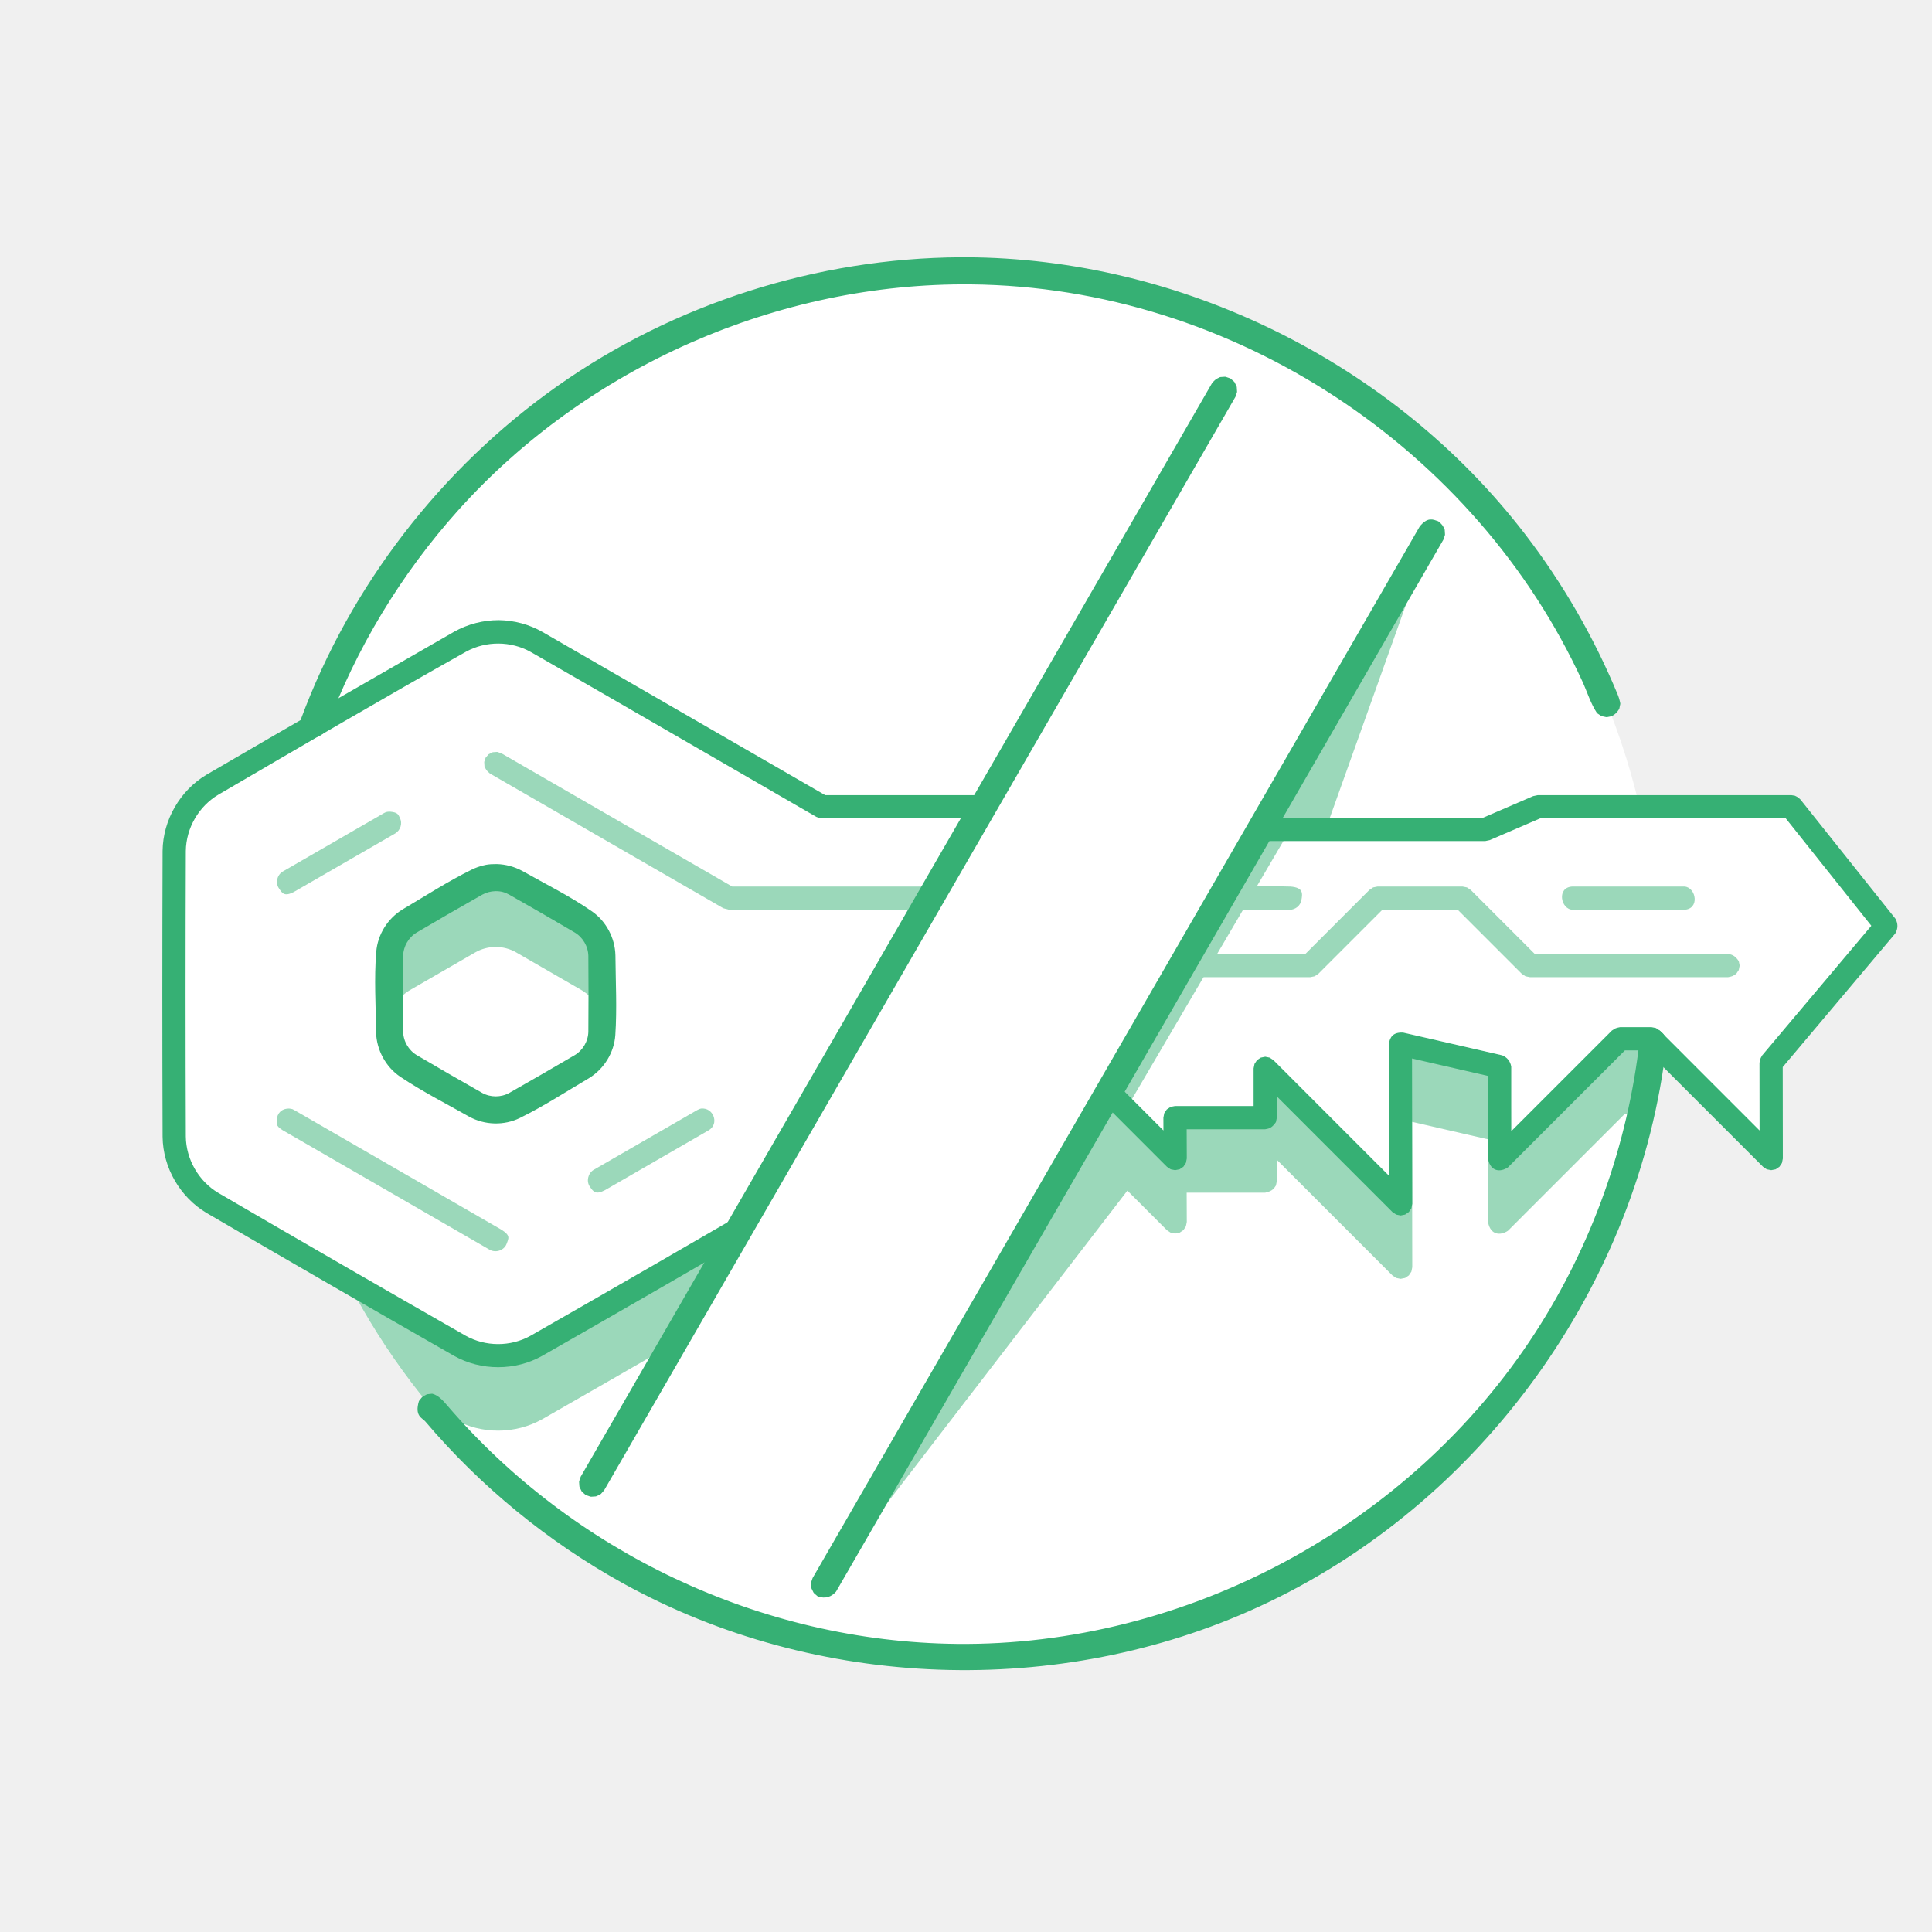
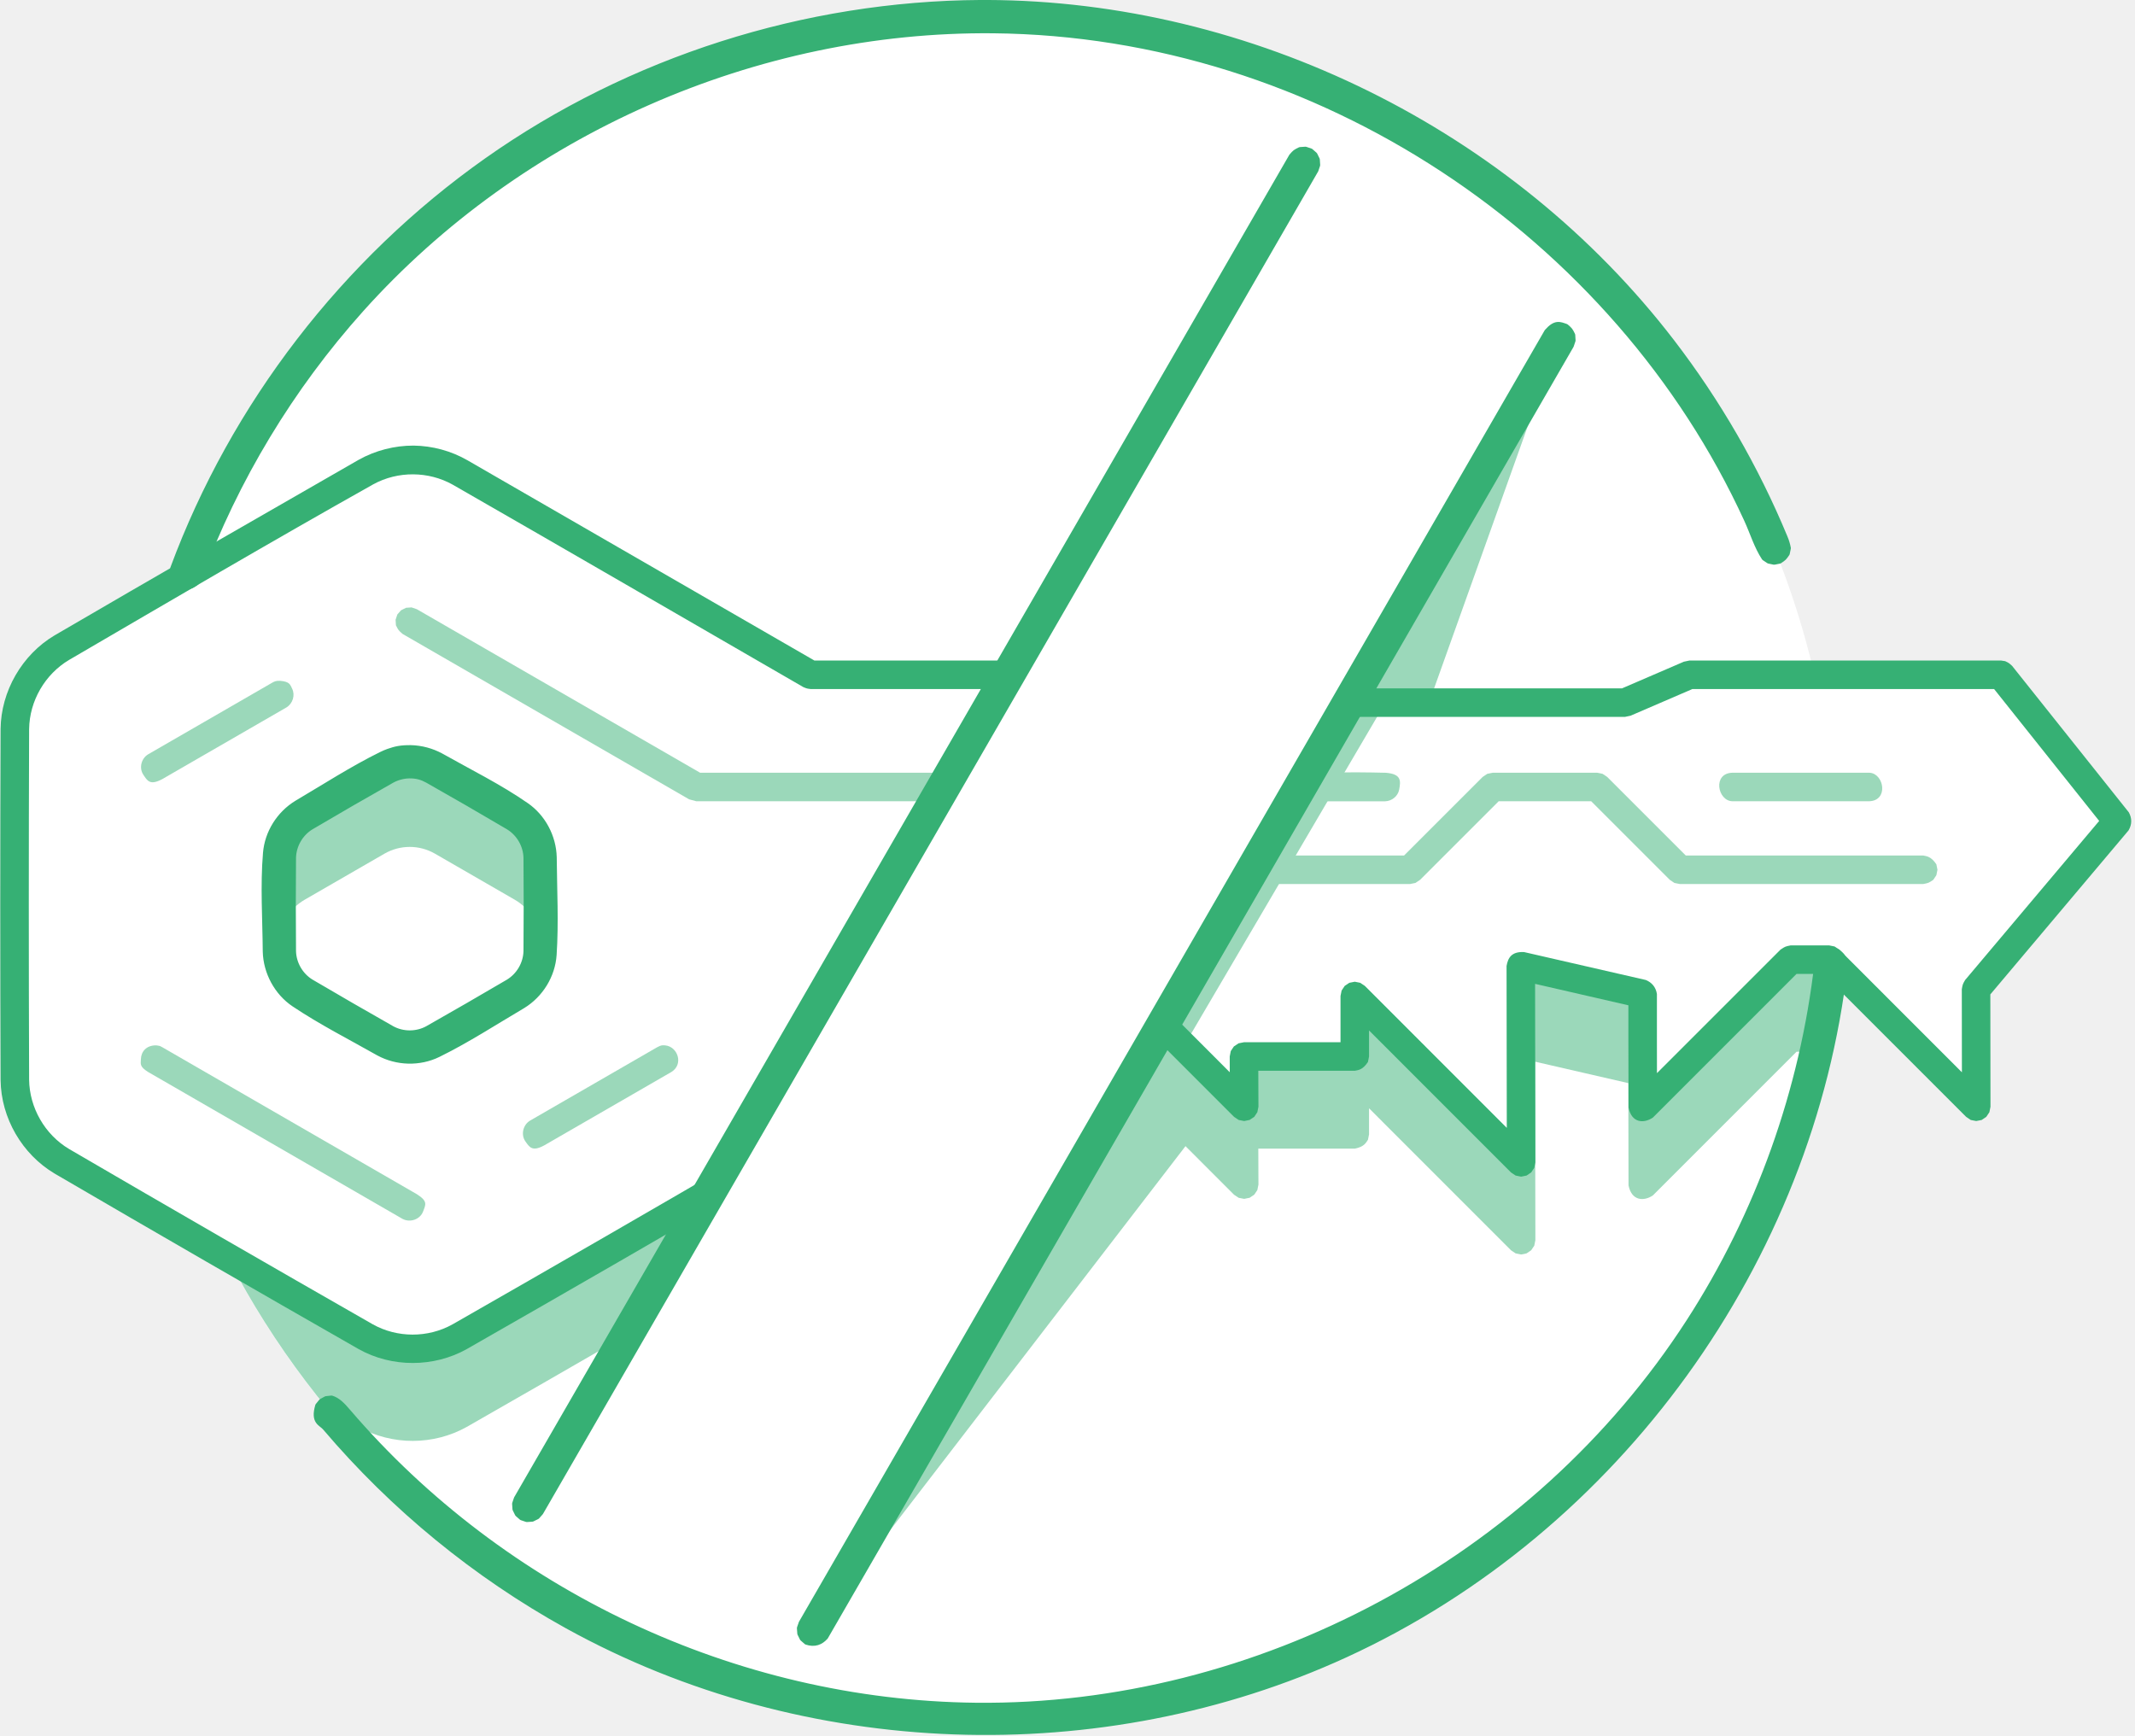
- <svg xmlns="http://www.w3.org/2000/svg" width="100%" height="100%" viewBox="0 0 499 499" version="1.1" xml:space="preserve" style="fill-rule:evenodd;clip-rule:evenodd;stroke-linejoin:round;stroke-miterlimit:1.414;">
-   <g transform="matrix(1,0,0,1,-1841.32,-380.389)">
-     <g transform="matrix(1,0,0,1,770.16,287.284)">
-       <g transform="matrix(1,0,0,1,-3155.62,-2689.24)">
+ <svg xmlns="http://www.w3.org/2000/svg" width="100%" height="100%" viewBox="0 0 449 365" version="1.1" xml:space="preserve" style="fill-rule:evenodd;clip-rule:evenodd;stroke-linejoin:round;stroke-miterlimit:1.414;">
+   <g transform="matrix(1,0,0,1,-2163.59,-434.931)">
+     <g transform="matrix(1.19885,0,0,1,923.303,287.284)">
+       <g transform="matrix(0.834136,0,0,1,-2526.07,-2701.15)">
        <g transform="matrix(1.2531,0,0,1.2531,503.052,-731.627)">
          <circle cx="3170.33" cy="3002.95" r="142.903" style="fill:white;" />
        </g>
        <g>
          <g transform="matrix(1.38712,0,0,1.38712,-776.151,-1187.23)">
            <path d="M3692.44,2981.18C3696.78,2978.67 3702.12,2978.67 3706.46,2981.18C3722.35,2990.35 3759.77,3011.95 3759.77,3011.95C3759.77,3011.95 3759.77,3055.16 3759.77,3073.51C3759.77,3078.52 3757.1,3083.15 3752.76,3085.65C3741.15,3092.35 3718.06,3105.68 3706.46,3112.39C3702.12,3114.89 3696.78,3114.89 3692.44,3112.39C3680.83,3105.68 3657.74,3092.35 3646.14,3085.65C3641.8,3083.15 3639.13,3078.52 3639.13,3073.51C3639.13,3060.11 3639.13,3033.45 3639.13,3020.05C3639.13,3015.04 3641.8,3010.41 3646.14,3007.91C3657.74,3001.21 3680.83,2987.88 3692.44,2981.18Z" style="fill:white;" />
          </g>
          <g transform="matrix(1.38712,0,0,1.38712,-776.151,-1187.23)">
            <path d="M3692.44,2981.18C3696.78,2978.67 3702.12,2978.67 3706.46,2981.18C3722.35,2990.35 3759.77,3011.95 3759.77,3011.95C3759.77,3011.95 3759.77,3055.16 3759.77,3073.51C3759.77,3078.52 3757.1,3083.15 3752.76,3085.65C3741.15,3092.35 3718.06,3105.68 3706.46,3112.39C3702.12,3114.89 3696.78,3114.89 3692.44,3112.39C3680.83,3105.68 3657.74,3092.35 3646.14,3085.65C3641.8,3083.15 3639.13,3078.52 3639.13,3073.51C3639.13,3060.11 3639.13,3033.45 3639.13,3020.05C3639.13,3015.04 3641.8,3010.41 3646.14,3007.91C3657.74,3001.21 3680.83,2987.88 3692.44,2981.18Z" style="fill:white;" />
          </g>
          <g transform="matrix(1,0,0,1,628.954,-7.75186)">
            <path d="M3673.63,2993.52C3687.44,2985.52 3701.27,2977.55 3715.12,2969.63C3718.64,2967.66 3722.67,2966.63 3726.67,2966.64C3730.63,2966.68 3734.57,2967.76 3738.01,2969.73L3810.96,3011.84L3908.19,3011.84L3909.26,3012.04L3924.13,3017.7L3980.81,3017.7L3993.82,3012.09L3995.01,3011.84L4023.84,3011.84C4025.2,3020.74 4025.91,3029.84 4025.91,3039.11C4025.91,3052.38 4024.46,3065.32 4021.72,3077.76L4017.51,3077.76L3987.3,3107.98C3985.37,3109.27 3982.83,3109.13 3982.18,3105.86L3982.15,3091.77L3982.15,3084.36L3962.53,3079.85L3962.59,3117.39L3962.36,3118.54L3961.71,3119.51L3960.74,3120.17L3959.59,3120.4L3958.44,3120.17L3957.47,3119.52L3927.61,3089.65L3927.61,3095.14L3927.38,3096.28C3926.94,3096.94 3926.56,3097.75 3924.61,3098.14L3904.32,3098.14L3904.35,3105.7L3904.12,3106.85L3903.47,3107.82L3902.5,3108.47L3901.35,3108.7L3900.2,3108.48L3899.22,3107.83L3869.17,3077.76L3863.56,3077.76L3833.34,3107.98C3831.41,3109.27 3828.88,3109.13 3828.22,3105.86L3828.2,3094.28L3813.15,3091.61C3813.15,3098.25 3813.46,3104.98 3810.51,3110.59C3808.53,3114.37 3805.48,3117.55 3801.79,3119.75C3780.52,3132.13 3759.22,3144.46 3737.85,3156.67C3730.94,3160.54 3722.18,3160.63 3715.12,3156.67C3712.97,3155.44 3710.81,3154.2 3708.66,3152.97C3683.12,3122.01 3667.77,3082.34 3667.77,3039.11C3667.77,3023.36 3669.81,3008.08 3673.63,2993.52Z" style="fill:rgb(155,216,186);" />
          </g>
          <g transform="matrix(1,0,0,1,628.954,-7.75186)">
            <path d="M3810.15,3071.66L3810.15,3083.51C3810.15,3090.67 3806.33,3097.29 3800.12,3100.88C3784.03,3110.17 3752.61,3128.31 3736.51,3137.6C3730.31,3141.19 3722.66,3141.19 3716.45,3137.6C3700.36,3128.31 3668.94,3110.17 3652.84,3100.88C3646.64,3097.29 3642.82,3090.67 3642.82,3083.51C3642.82,3064.92 3642.82,3028.64 3642.82,3010.05C3642.82,3002.89 3646.64,2996.27 3652.84,2992.68C3668.94,2983.39 3700.36,2965.25 3716.45,2955.96C3722.66,2952.37 3730.31,2952.37 3736.51,2955.96L3810.15,2998.47L3908.19,2998.47L3923.58,3004.33L3981.43,3004.33L3995.01,2998.47L4060.5,2998.47L4085.04,3029.27L4055.27,3064.6L4055.3,3089.33L4024.37,3058.39L4016.27,3058.39L3985.18,3089.49L3985.15,3075.39L3985.15,3065.6L3959.53,3059.72L3959.59,3101.03L3924.61,3066.03L3924.61,3078.76L3901.31,3078.76L3901.35,3089.33L3870.41,3058.39L3862.32,3058.39L3831.22,3089.49L3831.2,3075.39L3810.15,3071.66Z" style="fill:white;" />
          </g>
          <g transform="matrix(0.866025,0.5,-0.5,0.866025,1881.22,-1180.65)">
            <path d="M4401.86,2193.63L4401.86,2507.24L4420.4,2367.54L4407.93,2360.95L4408.52,2278.19L4416.22,2272.33" style="fill:rgb(155,216,186);" />
          </g>
          <g transform="matrix(1.2531,0,0,1.2531,503.052,-731.627)">
            <path d="M3170.8,2857.65C3215.8,2857.88 3259.66,2879.82 3286.75,2916.03C3313.39,2951.64 3322.48,2999.68 3309.99,3043.13C3297.98,3084.88 3266.27,3120.43 3226.05,3137.16C3190.83,3151.81 3149.84,3151.81 3114.61,3137.16C3068.62,3118.03 3033.74,3074.1 3026.51,3023.7C3020.08,2978.88 3035.83,2931.44 3068.54,2899.3C3095.07,2873.24 3131.7,2857.94 3169.39,2857.65C3169.86,2857.65 3170.33,2857.65 3170.8,2857.65ZM3169.88,2862.44C3126.07,2862.66 3083.32,2884.28 3057.25,2919.58C3027.22,2960.24 3021.17,3017.14 3043.68,3063.84C3062.58,3103.03 3100.67,3132.68 3143.74,3140.94C3187.56,3149.34 3234.98,3135.6 3267.56,3104.35C3294.62,3078.38 3310.71,3041.37 3310.84,3003.4C3310.99,2957.57 3287.26,2912.4 3248.87,2886.45C3225.98,2870.98 3198.26,2862.58 3170.78,2862.44C3170.48,2862.44 3170.18,2862.44 3169.88,2862.44Z" style="fill:none;" />
          </g>
          <g transform="matrix(1.38712,0,0,1.38712,-776.151,-1187.23)">
            <path d="M3699.58,2977.14C3702.37,2977.17 3705.12,2977.92 3707.53,2979.3L3760.85,3010.08C3761.46,3010.5 3761.84,3010.77 3761.93,3011.95C3761.93,3032.52 3762,3053.08 3761.93,3073.65C3761.86,3079.22 3758.84,3084.56 3753.96,3087.45C3738.49,3096.48 3722.97,3105.44 3707.42,3114.33C3702.56,3117.05 3696.43,3117.1 3691.48,3114.33C3675.93,3105.42 3660.41,3096.48 3644.94,3087.45C3640.14,3084.6 3637.04,3079.25 3636.97,3073.65C3636.87,3055.74 3636.87,3037.82 3636.97,3019.91C3637.04,3014.34 3640.12,3008.97 3644.94,3006.11C3660.41,2997.08 3675.93,2988.14 3691.48,2979.24C3693.94,2977.85 3696.76,2977.12 3699.58,2977.14ZM3699.35,2981.46C3697.35,2981.49 3695.36,2982.02 3693.61,2983C3678.09,2991.89 3662.59,3000.82 3647.13,3009.83C3643.61,3011.92 3641.35,3015.83 3641.29,3019.95C3641.2,3037.84 3641.2,3055.72 3641.29,3073.61C3641.35,3077.69 3643.6,3081.63 3647.13,3083.73C3662.59,3092.74 3678.09,3101.67 3693.61,3110.56C3697.17,3112.56 3701.66,3112.59 3705.29,3110.56C3720.82,3101.69 3736.31,3092.74 3751.76,3083.73C3755.27,3081.64 3757.55,3077.71 3757.6,3073.61L3757.61,3013.2C3740.17,3003.14 3722.77,2992.99 3705.29,2983C3703.48,2981.99 3701.41,2981.45 3699.35,2981.46Z" style="fill:none;" />
          </g>
          <g transform="matrix(1.38712,0,0,1.38712,-776.151,-1187.23)">
            <path d="M3699.58,2977.14C3702.37,2977.17 3705.12,2977.92 3707.53,2979.3L3760.85,3010.08C3761.46,3010.5 3761.84,3010.77 3761.93,3011.95C3761.93,3032.52 3762,3053.08 3761.93,3073.65C3761.86,3079.22 3758.84,3084.56 3753.96,3087.45C3738.49,3096.48 3722.97,3105.44 3707.42,3114.33C3702.56,3117.05 3696.43,3117.1 3691.48,3114.33C3675.93,3105.42 3660.41,3096.48 3644.94,3087.45C3640.14,3084.6 3637.04,3079.25 3636.97,3073.65C3636.87,3055.74 3636.87,3037.82 3636.97,3019.91C3637.04,3014.34 3640.12,3008.97 3644.94,3006.11C3660.41,2997.08 3675.93,2988.14 3691.48,2979.24C3693.94,2977.85 3696.76,2977.12 3699.58,2977.14ZM3699.35,2981.46C3697.35,2981.49 3695.36,2982.02 3693.61,2983C3678.09,2991.89 3662.59,3000.82 3647.13,3009.83C3643.61,3011.92 3641.35,3015.83 3641.29,3019.95C3641.2,3037.84 3641.2,3055.72 3641.29,3073.61C3641.35,3077.69 3643.6,3081.63 3647.13,3083.73C3662.59,3092.74 3678.09,3101.67 3693.61,3110.56C3697.17,3112.56 3701.66,3112.59 3705.29,3110.56C3720.82,3101.69 3736.31,3092.74 3751.76,3083.73C3755.27,3081.64 3757.55,3077.71 3757.6,3073.61L3757.61,3013.2C3740.17,3003.14 3722.77,2992.99 3705.29,2983C3703.48,2981.99 3701.41,2981.45 3699.35,2981.46Z" style="fill:none;" />
          </g>
          <g transform="matrix(1,0,0,1,628.954,-7.75186)">
            <path d="M3726.67,2950.27C3730.64,2950.32 3734.57,2951.38 3738.01,2953.36L3810.96,2995.47L3908.19,2995.47L3909.26,2995.67L3924.13,3001.33L3980.81,3001.33L3993.82,2995.72L3995.01,2995.47L4060.5,2995.47L4061.39,2995.61C4062.19,2995.99 4062.19,2996 4062.85,2996.6L4087.39,3027.4C4088.05,3028.6 4088.11,3029.88 4087.34,3031.2L4058.27,3065.7L4058.3,3089.33L4058.07,3090.48L4057.42,3091.45L4056.45,3092.11L4055.3,3092.33L4054.15,3092.11L4053.18,3091.45L4023.12,3061.39L4017.51,3061.39L3987.3,3091.61C3985.37,3092.9 3982.83,3092.76 3982.18,3089.49L3982.15,3075.4L3982.15,3067.99L3962.53,3063.48L3962.59,3101.02L3962.36,3102.17L3961.71,3103.14L3960.74,3103.8L3959.59,3104.03L3958.44,3103.8L3957.47,3103.15L3927.61,3073.28L3927.61,3078.76L3927.38,3079.91C3926.27,3081.57 3925.39,3081.61 3924.61,3081.76L3904.32,3081.76L3904.35,3089.32L3904.12,3090.47L3903.47,3091.45L3902.5,3092.1L3901.35,3092.33L3900.2,3092.11L3899.22,3091.45L3869.17,3061.39L3863.56,3061.39L3833.34,3091.61C3831.43,3092.89 3828.89,3092.82 3828.22,3089.49L3828.2,3077.91L3813.15,3075.24C3813.15,3081.79 3813.55,3088.44 3810.51,3094.22C3808.53,3098 3805.48,3101.19 3801.79,3103.38C3780.54,3115.79 3759.22,3128.09 3737.85,3140.3C3730.93,3144.18 3722.09,3144.21 3715.12,3140.3C3693.75,3128.09 3672.43,3115.79 3651.18,3103.38C3644.35,3099.32 3639.91,3091.7 3639.82,3083.7C3639.73,3059.09 3639.73,3034.47 3639.82,3009.86C3639.91,3001.96 3644.3,2994.26 3651.18,2990.18C3672.43,2977.77 3693.77,2965.51 3715.12,2953.26C3718.64,2951.29 3722.66,2950.26 3726.67,2950.27ZM3872.54,3056.27L3898.32,3082.07L3898.31,3078.77L3898.53,3077.62L3899.18,3076.65L3900.16,3075.99L3901.31,3075.76L3921.61,3075.76L3921.61,3066.03L3921.84,3064.89L3922.49,3063.91L3923.46,3063.26L3924.61,3063.03L3925.76,3063.26L3926.73,3063.91L3956.58,3093.77L3956.53,3059.72C3956.83,3058.02 3957.55,3056.67 3960.2,3056.79L3985.83,3062.67C3987.07,3063.19 3987.91,3064.14 3988.15,3065.6L3988.15,3075.39L3988.16,3082.26L4014.15,3056.27C4015.12,3055.63 4015.13,3055.62 4016.27,3055.39L4024.37,3055.39L4025.52,3055.62L4026.49,3056.27L4052.29,3082.08L4052.27,3064.61C4052.45,3063.58 4052.45,3063.57 4052.97,3062.67L4081.16,3029.21L4059.06,3001.47L3995.62,3001.47L3982.61,3007.08L3981.43,3007.33L3923.58,3007.33L3922.51,3007.13L3907.64,3001.47L3810.15,3001.47C3809.38,3001.37 3809.38,3001.37 3808.65,3001.07C3784.07,2986.88 3759.52,2972.61 3734.89,2958.48C3729.81,2955.64 3723.39,2955.57 3718.2,2958.41C3696.73,2970.47 3675.49,2982.94 3654.22,2995.35C3649.19,2998.34 3645.89,3003.94 3645.82,3009.91C3645.73,3034.49 3645.73,3059.07 3645.82,3083.65C3645.89,3089.51 3649.13,3095.19 3654.22,3098.21C3675.45,3110.6 3696.74,3122.88 3718.08,3135.08C3723.18,3137.94 3729.66,3138.01 3734.89,3135.08C3756.23,3122.88 3777.52,3110.6 3798.75,3098.21C3803.83,3095.19 3807.13,3089.51 3807.15,3083.5L3807.15,3071.66L3807.44,3070.39L3808.23,3069.36L3809.38,3068.76L3810.68,3068.71L3831.72,3072.44L3832.7,3072.8C3834.09,3073.96 3834.08,3074.71 3834.2,3075.39L3834.21,3082.26L3860.2,3056.27L3861.17,3055.62L3862.32,3055.39L3870.41,3055.39L3871.56,3055.62C3871.89,3055.84 3872.21,3056.05 3872.54,3056.27Z" style="fill:none;" />
          </g>
          <g transform="matrix(0.866025,0.5,-0.5,0.866025,1881.22,-1180.65)">
            <path d="M4401.86,2190.63C4403,2190.85 4403.01,2190.86 4403.98,2191.51L4404.63,2192.48L4404.86,2193.63L4404.86,2461.83L4417.15,2369.22L4406.53,2363.61C4405.06,2362.45 4405.06,2361.65 4404.93,2360.93L4405.52,2278.17C4405.62,2277.58 4405.58,2276.97 4406.7,2275.8L4414.4,2269.94C4415.44,2269.43 4415.46,2269.43 4416.62,2269.36L4417.73,2269.74L4418.6,2270.51L4419.12,2271.56L4419.19,2272.73L4418.81,2273.84L4418.03,2274.71L4411.51,2279.68L4410.94,2359.15L4421.8,2364.89L4422.73,2365.66L4423.28,2366.73L4423.37,2367.94L4404.83,2507.64L4404.4,2508.84L4403.5,2509.75L4402.3,2510.21L4401.03,2510.12L4399.9,2509.51L4399.13,2508.49L4398.86,2507.24L4398.86,2193.63C4399.4,2190.93 4400.47,2190.9 4401.86,2190.63Z" style="fill:none;" />
          </g>
          <g transform="matrix(1,0,0,1,628.954,-7.75186)">
            <path d="M3726.67,2950.27C3730.64,2950.32 3734.57,2951.38 3738.01,2953.36L3810.96,2995.47L3908.19,2995.47L3909.26,2995.67L3924.13,3001.33L3980.81,3001.33L3993.82,2995.72L3995.01,2995.47L4060.5,2995.47L4061.39,2995.61C4062.19,2995.99 4062.19,2996 4062.85,2996.6L4087.39,3027.4C4088.05,3028.6 4088.11,3029.88 4087.34,3031.2L4058.27,3065.7L4058.3,3089.33L4058.07,3090.48L4057.42,3091.45L4056.45,3092.11L4055.3,3092.33L4054.15,3092.11L4053.18,3091.45L4023.12,3061.39L4017.51,3061.39L3987.3,3091.61C3985.37,3092.9 3982.83,3092.76 3982.18,3089.49L3982.15,3075.4L3982.15,3067.99L3962.53,3063.48L3962.59,3101.02L3962.36,3102.17L3961.71,3103.14L3960.74,3103.8L3959.59,3104.03L3958.44,3103.8L3957.47,3103.15L3927.61,3073.28L3927.61,3078.76L3927.38,3079.91C3926.27,3081.57 3925.39,3081.61 3924.61,3081.76L3904.32,3081.76L3904.35,3089.32L3904.12,3090.47L3903.47,3091.45L3902.5,3092.1L3901.35,3092.33L3900.2,3092.11L3899.22,3091.45L3869.17,3061.39L3863.56,3061.39L3833.34,3091.61C3831.43,3092.89 3828.89,3092.82 3828.22,3089.49L3828.2,3077.91L3813.15,3075.24C3813.15,3081.79 3813.55,3088.44 3810.51,3094.22C3808.53,3098 3805.48,3101.19 3801.79,3103.38C3780.54,3115.79 3759.22,3128.09 3737.85,3140.3C3730.93,3144.18 3722.09,3144.21 3715.12,3140.3C3693.75,3128.09 3672.43,3115.79 3651.18,3103.38C3644.35,3099.32 3639.91,3091.7 3639.82,3083.7C3639.73,3059.09 3639.73,3034.47 3639.82,3009.86C3639.91,3001.96 3644.3,2994.26 3651.18,2990.18C3672.43,2977.77 3693.77,2965.51 3715.12,2953.26C3718.64,2951.29 3722.66,2950.26 3726.67,2950.27ZM3872.54,3056.27L3898.32,3082.07L3898.31,3078.77L3898.53,3077.62L3899.18,3076.65L3900.16,3075.99L3901.31,3075.76L3921.61,3075.76L3921.61,3066.03L3921.84,3064.89L3922.49,3063.91L3923.46,3063.26L3924.61,3063.03L3925.76,3063.26L3926.73,3063.91L3956.58,3093.77L3956.53,3059.72C3956.83,3058.02 3957.55,3056.67 3960.2,3056.79L3985.83,3062.67C3987.07,3063.19 3987.91,3064.14 3988.15,3065.6L3988.15,3075.39L3988.16,3082.26L4014.15,3056.27C4015.12,3055.63 4015.13,3055.62 4016.27,3055.39L4024.37,3055.39L4025.52,3055.62L4026.49,3056.27L4052.29,3082.08L4052.27,3064.61C4052.45,3063.58 4052.45,3063.57 4052.97,3062.67L4081.16,3029.21L4059.06,3001.47L3995.62,3001.47L3982.61,3007.08L3981.43,3007.33L3923.58,3007.33L3922.51,3007.13L3907.64,3001.47L3810.15,3001.47C3809.38,3001.37 3809.38,3001.37 3808.65,3001.07C3784.07,2986.88 3759.52,2972.61 3734.89,2958.48C3729.81,2955.64 3723.39,2955.57 3718.2,2958.41C3696.73,2970.47 3675.49,2982.94 3654.22,2995.35C3649.19,2998.34 3645.89,3003.94 3645.82,3009.91C3645.73,3034.49 3645.73,3059.07 3645.82,3083.65C3645.89,3089.51 3649.13,3095.19 3654.22,3098.21C3675.45,3110.6 3696.74,3122.88 3718.08,3135.08C3723.18,3137.94 3729.66,3138.01 3734.89,3135.08C3756.23,3122.88 3777.52,3110.6 3798.75,3098.21C3803.83,3095.19 3807.13,3089.51 3807.15,3083.5L3807.15,3071.66L3807.44,3070.39L3808.23,3069.36L3809.38,3068.76L3810.68,3068.71L3831.72,3072.44L3832.7,3072.8C3834.09,3073.96 3834.08,3074.71 3834.2,3075.39L3834.21,3082.26L3860.2,3056.27L3861.17,3055.62L3862.32,3055.39L3870.41,3055.39L3871.56,3055.62C3871.89,3055.84 3872.21,3056.05 3872.54,3056.27Z" style="fill:rgb(54,176,116);fill-rule:nonzero;" />
          </g>
          <g transform="matrix(1,0,0,1,564.382,103.066)">
            <path d="M3737.23,2965.61C3738.05,2965.74 3737.84,2965.7 3738.4,2965.99L3791.93,2996.9C3794.28,2998.39 3793.8,2999.07 3793.24,3000.55C3792.63,3002.18 3790.56,3002.95 3788.93,3002.1L3735.4,2971.19C3733.56,2970.03 3733.87,2969.49 3733.9,2968.51C3733.94,2966.92 3735.03,2965.62 3736.98,2965.6C3737.06,2965.6 3737.15,2965.61 3737.23,2965.61Z" style="fill:rgb(155,216,186);fill-rule:nonzero;" />
          </g>
          <g transform="matrix(1,0,0,-1,617.918,6071.16)">
            <path d="M3790.64,3002.49C3793.24,3002.24 3794.57,2998.53 3791.93,2996.9L3765.17,2981.45C3762.63,2980.09 3762.1,2981.07 3761.21,2982.32C3760.26,2983.68 3760.69,2985.73 3762.17,2986.65L3788.93,3002.1C3789.86,3002.6 3790.04,3002.52 3790.64,3002.49Z" style="fill:rgb(155,216,186);fill-rule:nonzero;" />
          </g>
          <g transform="matrix(1,0,0,-1,563.735,5979.03)">
            <path d="M3763.84,2987.04C3765.9,2986.86 3765.94,2986.2 3766.35,2985.39C3767.02,2984.05 3766.51,2982.28 3765.17,2981.45L3739.05,2966.37C3736.45,2964.97 3735.9,2966.01 3735.04,2967.32C3734.14,2968.68 3734.59,2970.67 3736.05,2971.57L3762.17,2986.65C3762.65,2986.91 3762.92,2987.07 3763.84,2987.04Z" style="fill:rgb(155,216,186);fill-rule:nonzero;" />
          </g>
          <g transform="matrix(1,0,0,1,628.954,-0.518607)">
            <path d="M3977.69,3012.72L3994.22,3029.25L4044.15,3029.25C4044.93,3029.41 4045.81,3029.45 4046.92,3031.1L4047.15,3032.25L4046.92,3033.4L4046.27,3034.37C4045.3,3035.02 4045.29,3035.03 4044.15,3035.25L3992.98,3035.25L3991.83,3035.02L3990.86,3034.37L3974.33,3017.84L3954.87,3017.84L3938.34,3034.37L3937.37,3035.02L3936.22,3035.25L3903.58,3035.25C3902.44,3035.03 3902.43,3035.02 3901.46,3034.37L3884.93,3017.84L3786.13,3017.84L3784.63,3017.44L3724.36,2982.65C3723.49,2981.88 3723.48,2981.87 3722.96,2980.83L3722.89,2979.66L3723.26,2978.55L3724.04,2977.67L3725.09,2977.15L3726.25,2977.07L3727.36,2977.45L3786.93,3011.84L3886.18,3011.84L3887.33,3012.07L3888.3,3012.72L3904.83,3029.25L3934.98,3029.25L3951.51,3012.72L3952.48,3012.07L3953.63,3011.84L3975.57,3011.84L3976.72,3012.07C3977.04,3012.29 3977.37,3012.51 3977.69,3012.72Z" style="fill:rgb(155,216,186);fill-rule:nonzero;" />
          </g>
          <g transform="matrix(1,0,0,1,628.954,-0.518607)">
            <path d="M4032.96,3011.85C4035.95,3012.13 4036.88,3017.72 4032.78,3017.84L4004.01,3017.84C4000.91,3017.75 3999.8,3011.97 4004.01,3011.84L4032.78,3011.84C4032.84,3011.85 4032.9,3011.85 4032.96,3011.85Z" style="fill:rgb(155,216,186);fill-rule:nonzero;" />
          </g>
          <g transform="matrix(1,0,0,1,628.954,-0.518607)">
            <path d="M3931.16,3011.85C3934.4,3012.12 3934.31,3013.51 3933.94,3015.42C3933.67,3016.78 3932.42,3017.8 3930.99,3017.85L3908.19,3017.85C3905.15,3017.76 3903.99,3011.96 3908.19,3011.85C3915.85,3011.85 3923.51,3011.64 3931.16,3011.85Z" style="fill:rgb(155,216,186);fill-rule:nonzero;" />
          </g>
          <g transform="matrix(1,0,0,1,628.954,-0.518607)">
            <path d="M3859.89,3029.26C3862.86,3029.53 3863.84,3035.13 3859.71,3035.25L3831.79,3035.25C3828.45,3035.15 3828.51,3033.52 3828.84,3031.71C3829.09,3030.34 3830.34,3029.3 3831.79,3029.25L3859.71,3029.25C3859.77,3029.25 3859.83,3029.26 3859.89,3029.26Z" style="fill:rgb(155,216,186);fill-rule:nonzero;" />
          </g>
          <g transform="matrix(1,0,0,1,654.789,-0.518607)">
            <path d="M3859.82,3029.25C3862.67,3029.41 3864.26,3035.01 3859.82,3035.25C3856.25,3035.32 3852.59,3035.73 3849.13,3035.22C3846.44,3034.82 3845.39,3029.48 3849.46,3029.25C3852.91,3029.19 3856.37,3029.19 3859.82,3029.25Z" style="fill:rgb(155,216,186);fill-rule:nonzero;" />
          </g>
          <g transform="matrix(1.2531,0,0,1.2531,503.052,-731.627)">
            <path d="M3170.69,2857.65C3214.84,2857.8 3258.51,2879.22 3285.67,2914.61C3293.38,2924.66 3299.78,2935.74 3304.62,2947.41C3304.88,2948.02 3305.06,2948.63 3305.18,2949.26L3304.99,2950.18C3304.47,2950.94 3304.46,2950.95 3303.69,2951.46L3302.77,2951.64L3301.86,2951.45L3301.08,2950.93C3299.81,2949.01 3299.12,2946.67 3298.12,2944.49C3276.19,2896.68 3226.29,2862.97 3171.71,2862.44C3131.95,2862.06 3092.43,2879.38 3065.67,2909.23C3053.9,2922.37 3044.64,2937.7 3038.49,2954.28L3038,2955.08C3037.25,2955.62 3037.24,2955.63 3036.34,2955.85L3035.41,2955.7L3034.62,2955.21L3034.07,2954.45L3033.85,2953.54L3034,2952.62C3044.18,2925.16 3062.8,2901.02 3086.68,2884.16C3110.75,2867.16 3140.13,2857.82 3169.6,2857.65C3169.96,2857.65 3170.33,2857.65 3170.69,2857.65Z" style="fill:rgb(54,176,116);fill-rule:nonzero;stroke:rgb(54,176,116);stroke-width:0.8px;" />
          </g>
          <g transform="matrix(1.2531,0,0,1.2531,503.052,-731.627)">
            <path d="M3313.49,3016.98C3314.2,3017.58 3314.21,3017.59 3314.63,3018.41L3314.71,3019.34C3309.1,3068.74 3276.66,3114.04 3230.82,3135.07C3189.89,3153.85 3140.16,3152.3 3100.19,3130.2C3084.79,3121.68 3070.95,3110.34 3059.56,3096.93C3058.87,3096.12 3057.51,3095.99 3058.33,3093.17L3058.92,3092.44L3059.74,3091.99L3060.67,3091.89C3061.74,3092.21 3062.54,3093.05 3063.51,3094.19C3089.45,3124.43 3128.26,3143.01 3168.81,3143.45C3215.96,3143.95 3262.46,3119.23 3288.4,3079.1C3300.09,3061.03 3307.52,3040.18 3309.95,3018.8L3310.24,3017.91C3310.84,3017.2 3310.85,3017.2 3311.67,3016.77L3312.6,3016.7C3312.9,3016.79 3313.2,3016.88 3313.49,3016.98Z" style="fill:rgb(54,176,116);fill-rule:nonzero;stroke:rgb(54,176,116);stroke-width:0.8px;" />
          </g>
          <path d="M4327.4,3048.72C4327.4,3043.13 4327.4,3034.92 4327.4,3029.33C4327.4,3025.54 4329.43,3022.03 4332.71,3020.13C4337.55,3017.34 4344.66,3013.23 4349.5,3010.44C4352.79,3008.54 4356.84,3008.54 4360.13,3010.44C4364.97,3013.23 4372.08,3017.34 4376.92,3020.13C4380.21,3022.03 4382.23,3025.54 4382.23,3029.33L4382.23,3047.24C4382.23,3043.45 4380.21,3039.94 4376.92,3038.04C4372.08,3035.25 4364.97,3031.14 4360.13,3028.35C4356.84,3026.45 4352.79,3026.45 4349.5,3028.35C4344.66,3031.14 4337.55,3035.25 4332.71,3038.04C4329.43,3039.94 4327.4,3043.45 4327.4,3047.24L4327.4,3048.72Z" style="fill:rgb(155,216,186);" />
          <g transform="matrix(0.803956,0,0,0.803956,1365.56,590.379)">
            <path d="M3718.47,3004.69C3721.24,3004.76 3723.97,3005.49 3726.42,3006.82C3733.91,3011.05 3741.67,3014.86 3748.74,3019.77C3753.12,3022.81 3755.89,3028.01 3756.02,3033.41C3756.09,3041.92 3756.55,3050.5 3755.99,3058.94C3755.62,3064.37 3752.51,3069.46 3747.79,3072.34C3740.46,3076.66 3733.26,3081.35 3725.67,3085.08C3720.77,3087.48 3714.82,3087.33 3709.96,3084.68C3702.56,3080.49 3694.9,3076.6 3687.87,3071.89C3683.36,3068.86 3680.5,3063.54 3680.36,3058.09C3680.29,3049.49 3679.7,3040.88 3680.42,3032.28C3680.86,3026.97 3683.94,3022 3688.59,3019.16C3695.92,3014.84 3703.15,3010.15 3710.71,3006.43C3711.3,3006.14 3711.9,3005.88 3712.51,3005.66C3714.45,3004.98 3715.82,3004.67 3718.47,3004.69ZM3718.04,3012.15C3716.48,3012.19 3714.95,3012.6 3713.59,3013.34C3706.5,3017.35 3699.44,3021.42 3692.43,3025.56C3689.68,3027.23 3687.9,3030.3 3687.82,3033.53C3687.75,3041.68 3687.75,3049.82 3687.82,3057.97C3687.9,3061.18 3689.67,3064.26 3692.43,3065.94C3699.45,3070.07 3706.5,3074.14 3713.59,3078.16C3716.42,3079.7 3719.96,3079.7 3722.79,3078.16C3729.88,3074.14 3736.93,3070.07 3743.95,3065.94C3746.72,3064.25 3748.48,3061.19 3748.56,3057.97C3748.63,3049.82 3748.63,3041.68 3748.56,3033.53C3748.48,3030.31 3746.72,3027.25 3743.95,3025.56C3736.94,3021.42 3729.88,3017.35 3722.8,3013.34C3721.32,3012.54 3720.03,3012.13 3718.04,3012.15Z" style="fill:rgb(54,176,116);fill-rule:nonzero;stroke:rgb(54,176,116);stroke-width:1.24px;" />
          </g>
          <g transform="matrix(0.866025,0.5,-0.5,0.866025,1867.65,-1194.22)">
            <path d="M4355.44,2204.94C4356.58,2205.17 4356.59,2205.17 4357.56,2205.82L4358.21,2206.79L4358.44,2207.94L4358.44,2510.18L4417.4,2509.25L4417.4,2198.6C4417.7,2197.06 4418.58,2195.96 4420.4,2195.6L4421.55,2195.82L4422.52,2196.47L4423.17,2197.45L4423.4,2198.6L4423.4,2512.21C4423.1,2513.72 4422.23,2514.83 4420.44,2515.21L4355.49,2516.22L4354.32,2516.01L4353.33,2515.36L4352.67,2514.38L4352.44,2513.22L4352.44,2207.94L4352.67,2206.79C4353.42,2205.67 4352.67,2205.49 4355.44,2204.94Z" style="fill:none;" />
          </g>
          <g transform="matrix(0.866025,0.5,-0.5,0.866025,1867.65,-1194.22)">
            <path d="M4355.44,2207.94L4355.44,2513.22L4420.4,2512.21L4420.4,2198.6" style="fill:white;" />
          </g>
          <g transform="matrix(0.866025,0.5,-0.5,0.866025,1867.65,-1194.22)">
            <path d="M4355.44,2190.5L4356.59,2190.73L4357.56,2191.38L4358.21,2192.36L4358.44,2193.5L4358.44,2519.5L4358.21,2520.65L4357.56,2521.62L4356.59,2522.27L4355.44,2522.5L4354.29,2522.27L4353.32,2521.62L4352.67,2520.65L4352.44,2519.5L4352.44,2193.5C4352.66,2192.36 4352.67,2192.35 4353.32,2191.38L4354.29,2190.73C4354.67,2190.66 4355.06,2190.58 4355.44,2190.5Z" style="fill:rgb(54,176,116);fill-rule:nonzero;stroke:rgb(54,176,116);stroke-width:1px;" />
          </g>
          <g transform="matrix(0.866025,0.5,-0.5,0.866025,1867.65,-1194.22)">
            <path d="M4420.4,2195.6C4421.54,2195.82 4421.55,2195.83 4422.52,2196.47L4423.17,2197.45L4423.4,2198.6L4423.4,2512.21C4423.09,2513.74 4422.21,2514.85 4420.4,2515.21L4419.25,2514.98L4418.28,2514.33L4417.62,2513.36L4417.4,2512.21L4417.4,2198.6C4417.93,2195.9 4419.01,2195.87 4420.4,2195.6Z" style="fill:rgb(54,176,116);fill-rule:nonzero;stroke:rgb(54,176,116);stroke-width:1px;" />
          </g>
        </g>
      </g>
    </g>
-     <g transform="matrix(1,0,0,1,770.16,287.284)">
-       <g transform="matrix(0.929038,0,0,0.929038,-1604.84,-2472.2)">
-         <rect x="2880.4" y="2761.25" width="536.078" height="536.078" style="fill:none;" />
-       </g>
-     </g>
  </g>
</svg>
